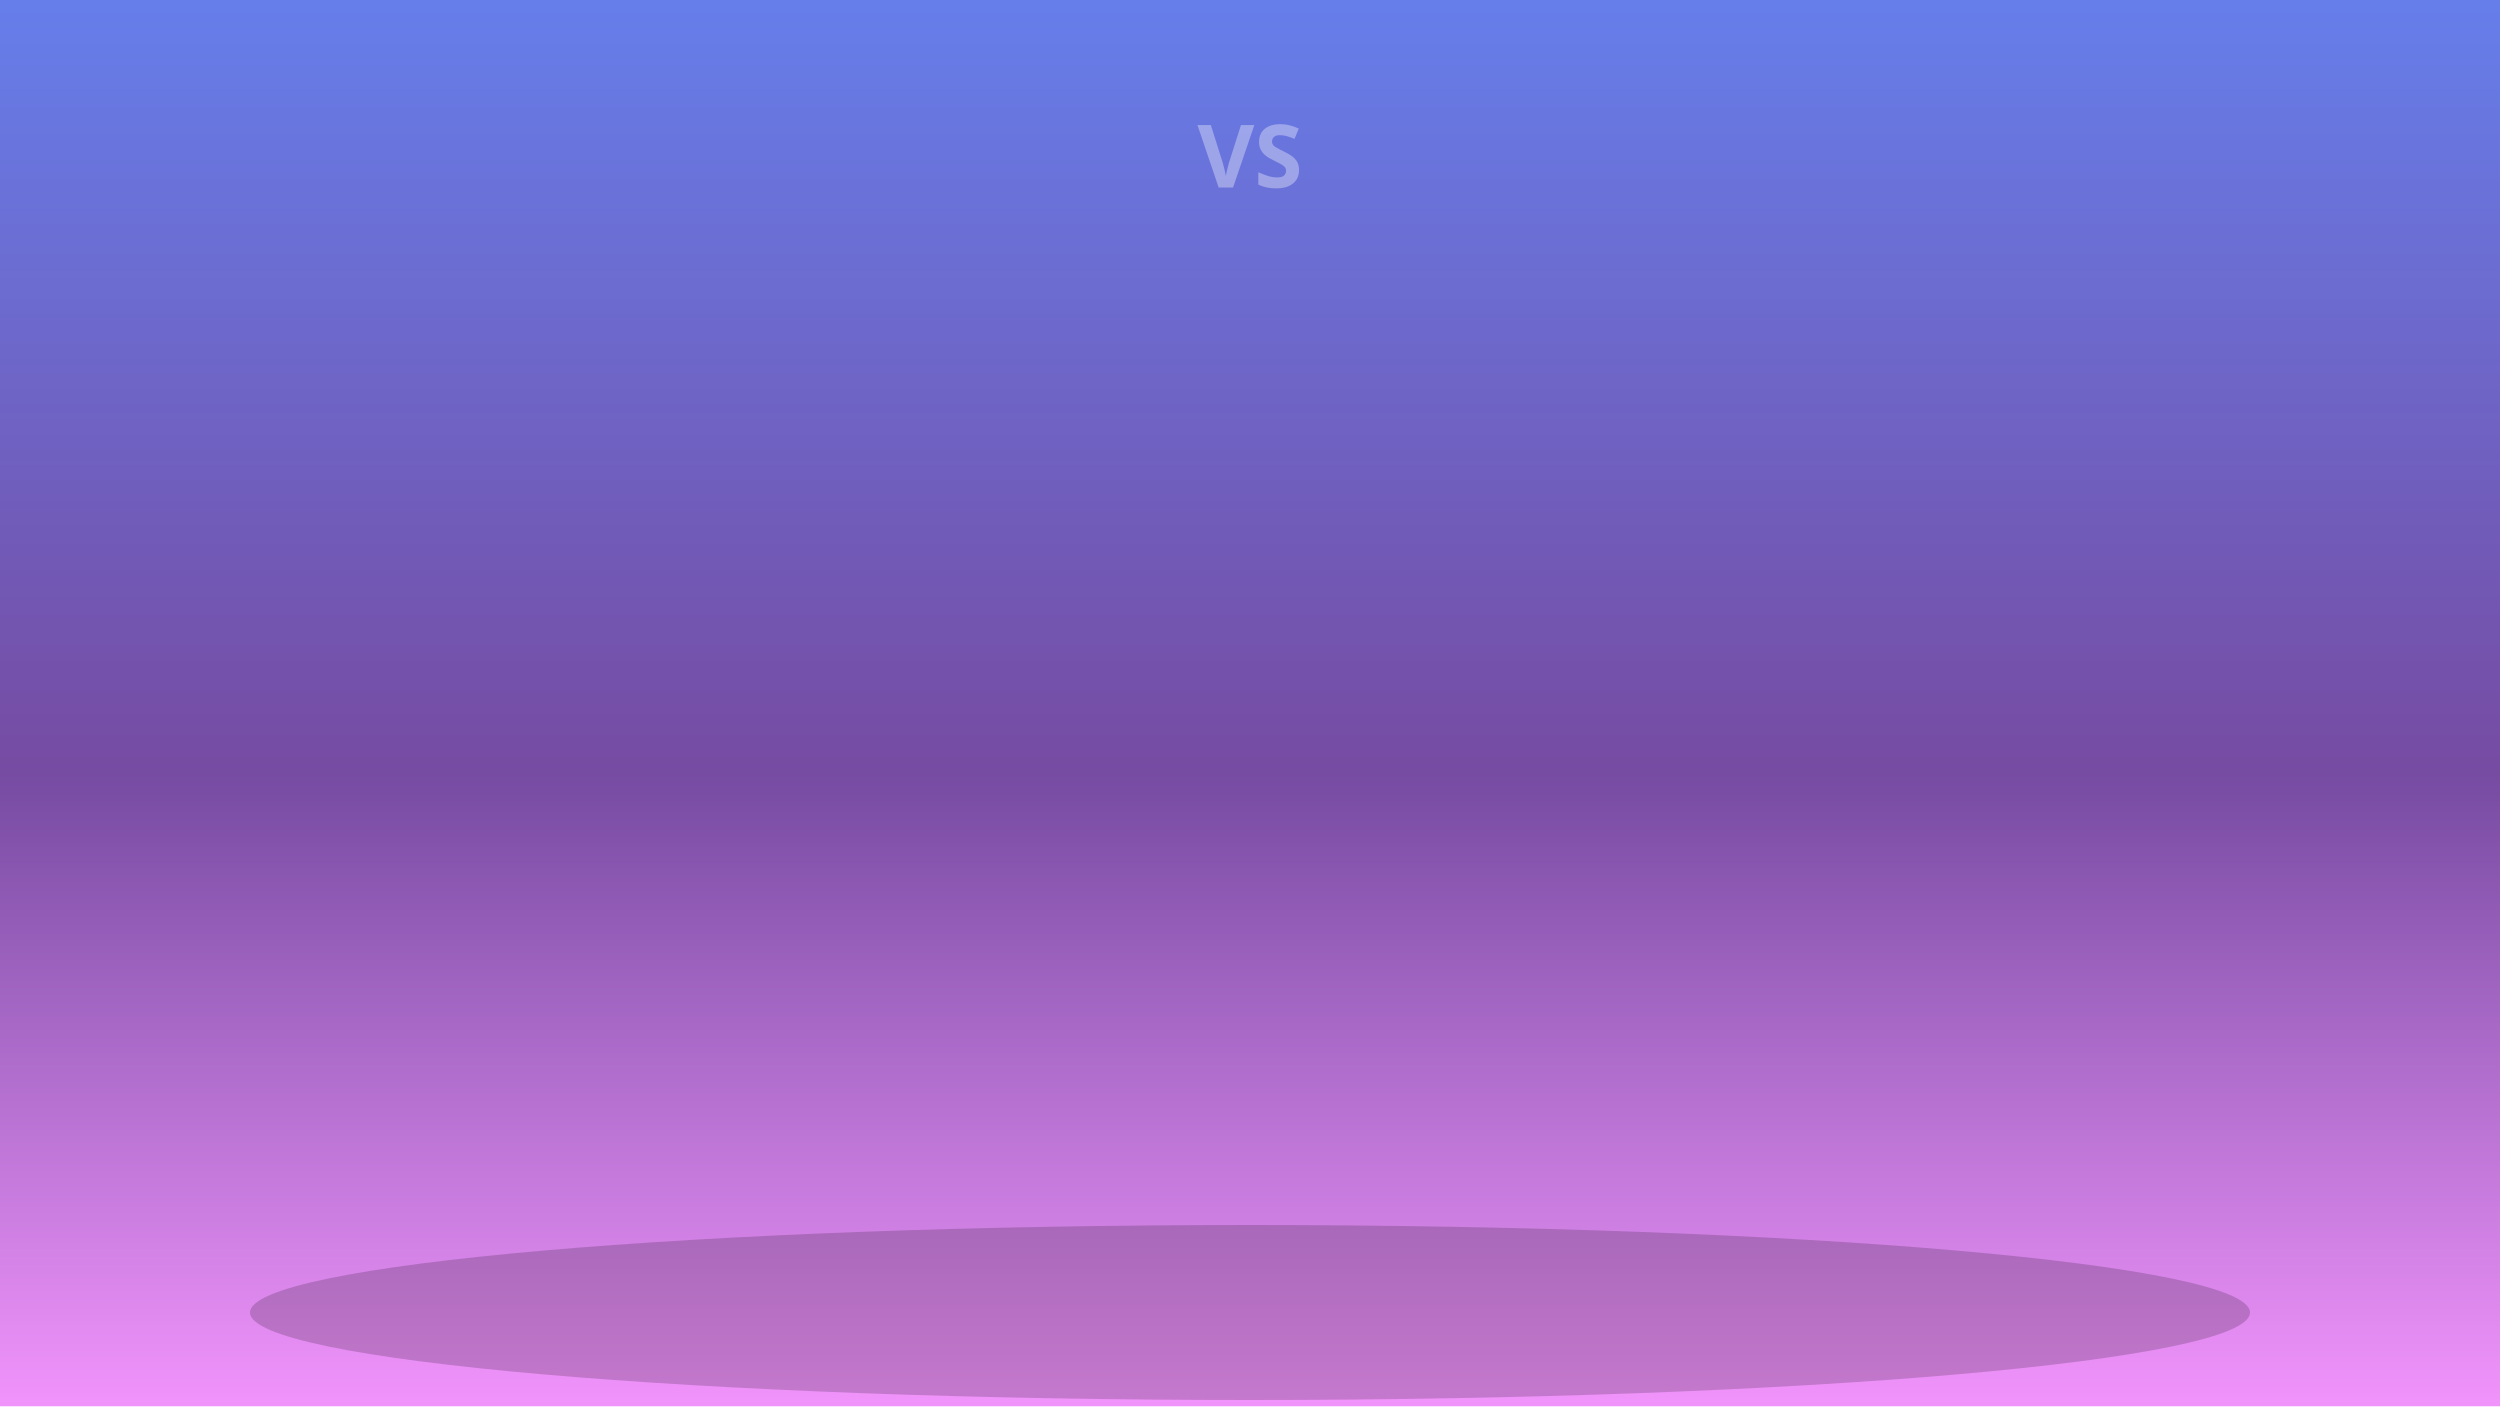
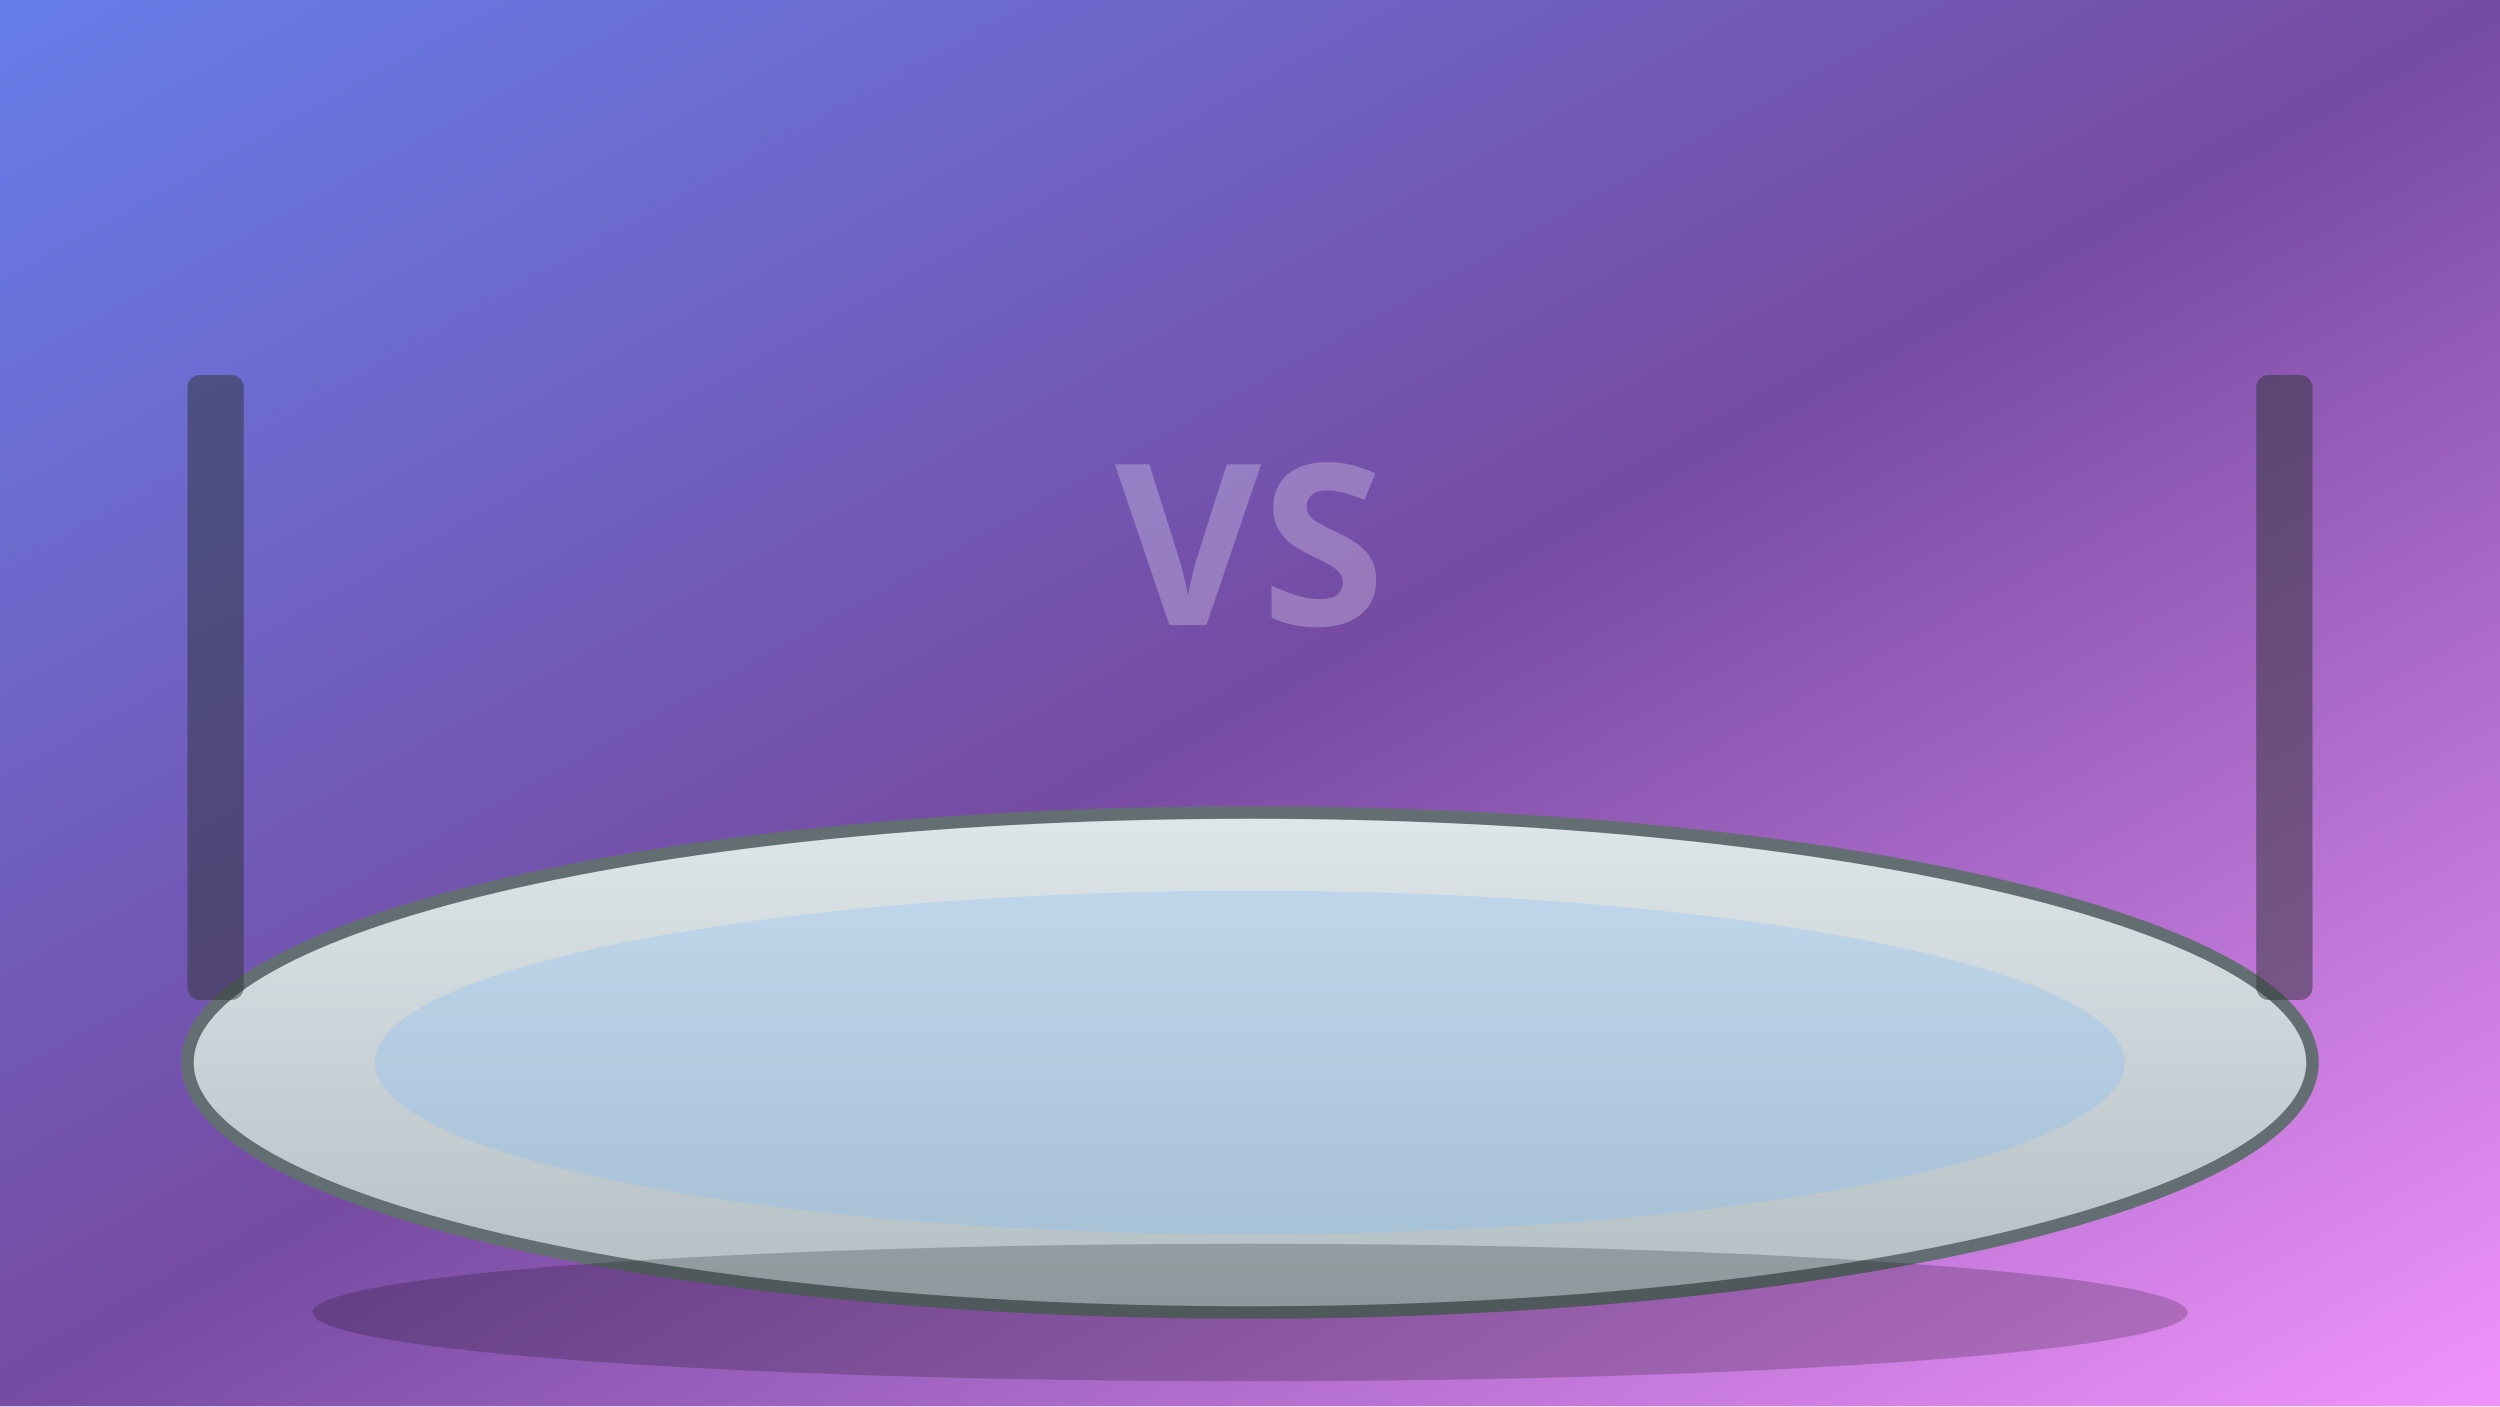
<svg xmlns="http://www.w3.org/2000/svg" viewBox="0 0 800 450" preserveAspectRatio="xMidYMax slice">
  <defs>
-     <linearGradient id="bg" x1="0" y1="0" x2="0" y2="1">
+     <linearGradient id="arena-sky" x1="0" y1="0" x2="1" y2="1">
      <stop offset="0%" stop-color="#667eea" />
-       <stop offset="55%" stop-color="#764ba2" />
+       <stop offset="50%" stop-color="#764ba2" />
      <stop offset="100%" stop-color="#f093fb" />
    </linearGradient>
+     <linearGradient id="stage" x1="0" y1="0" x2="0" y2="1">
+       <stop offset="0%" stop-color="#dfe6e9" />
+       <stop offset="100%" stop-color="#b2bec3" />
+     </linearGradient>
  </defs>
-   <rect width="800" height="450" fill="url(#bg)" />
-   <ellipse cx="400" cy="420" rx="320" ry="28" fill="rgba(0,0,0,0.18)" />
-   <text x="400" y="60" text-anchor="middle" font-family="Nunito,sans-serif" font-size="28" font-weight="800" fill="rgba(255,255,255,0.35)">VS</text>
+   <rect width="800" height="450" fill="url(#arena-sky)" />
+   <ellipse cx="400" cy="340" rx="340" ry="80" fill="url(#stage)" stroke="#636e72" stroke-width="4" />
+   <ellipse cx="400" cy="340" rx="280" ry="55" fill="#74b9ff" opacity="0.25" />
+   <rect x="60" y="120" width="18" height="200" fill="#2d3436" opacity="0.5" rx="4" />
+   <rect x="722" y="120" width="18" height="200" fill="#2d3436" opacity="0.5" rx="4" />
+   <text x="400" y="200" text-anchor="middle" font-family="Nunito,sans-serif" font-size="72" font-weight="900" fill="rgba(255,255,255,0.25)">VS</text>
+   <ellipse cx="400" cy="420" rx="300" ry="22" fill="rgba(0,0,0,0.2)" />
</svg>
